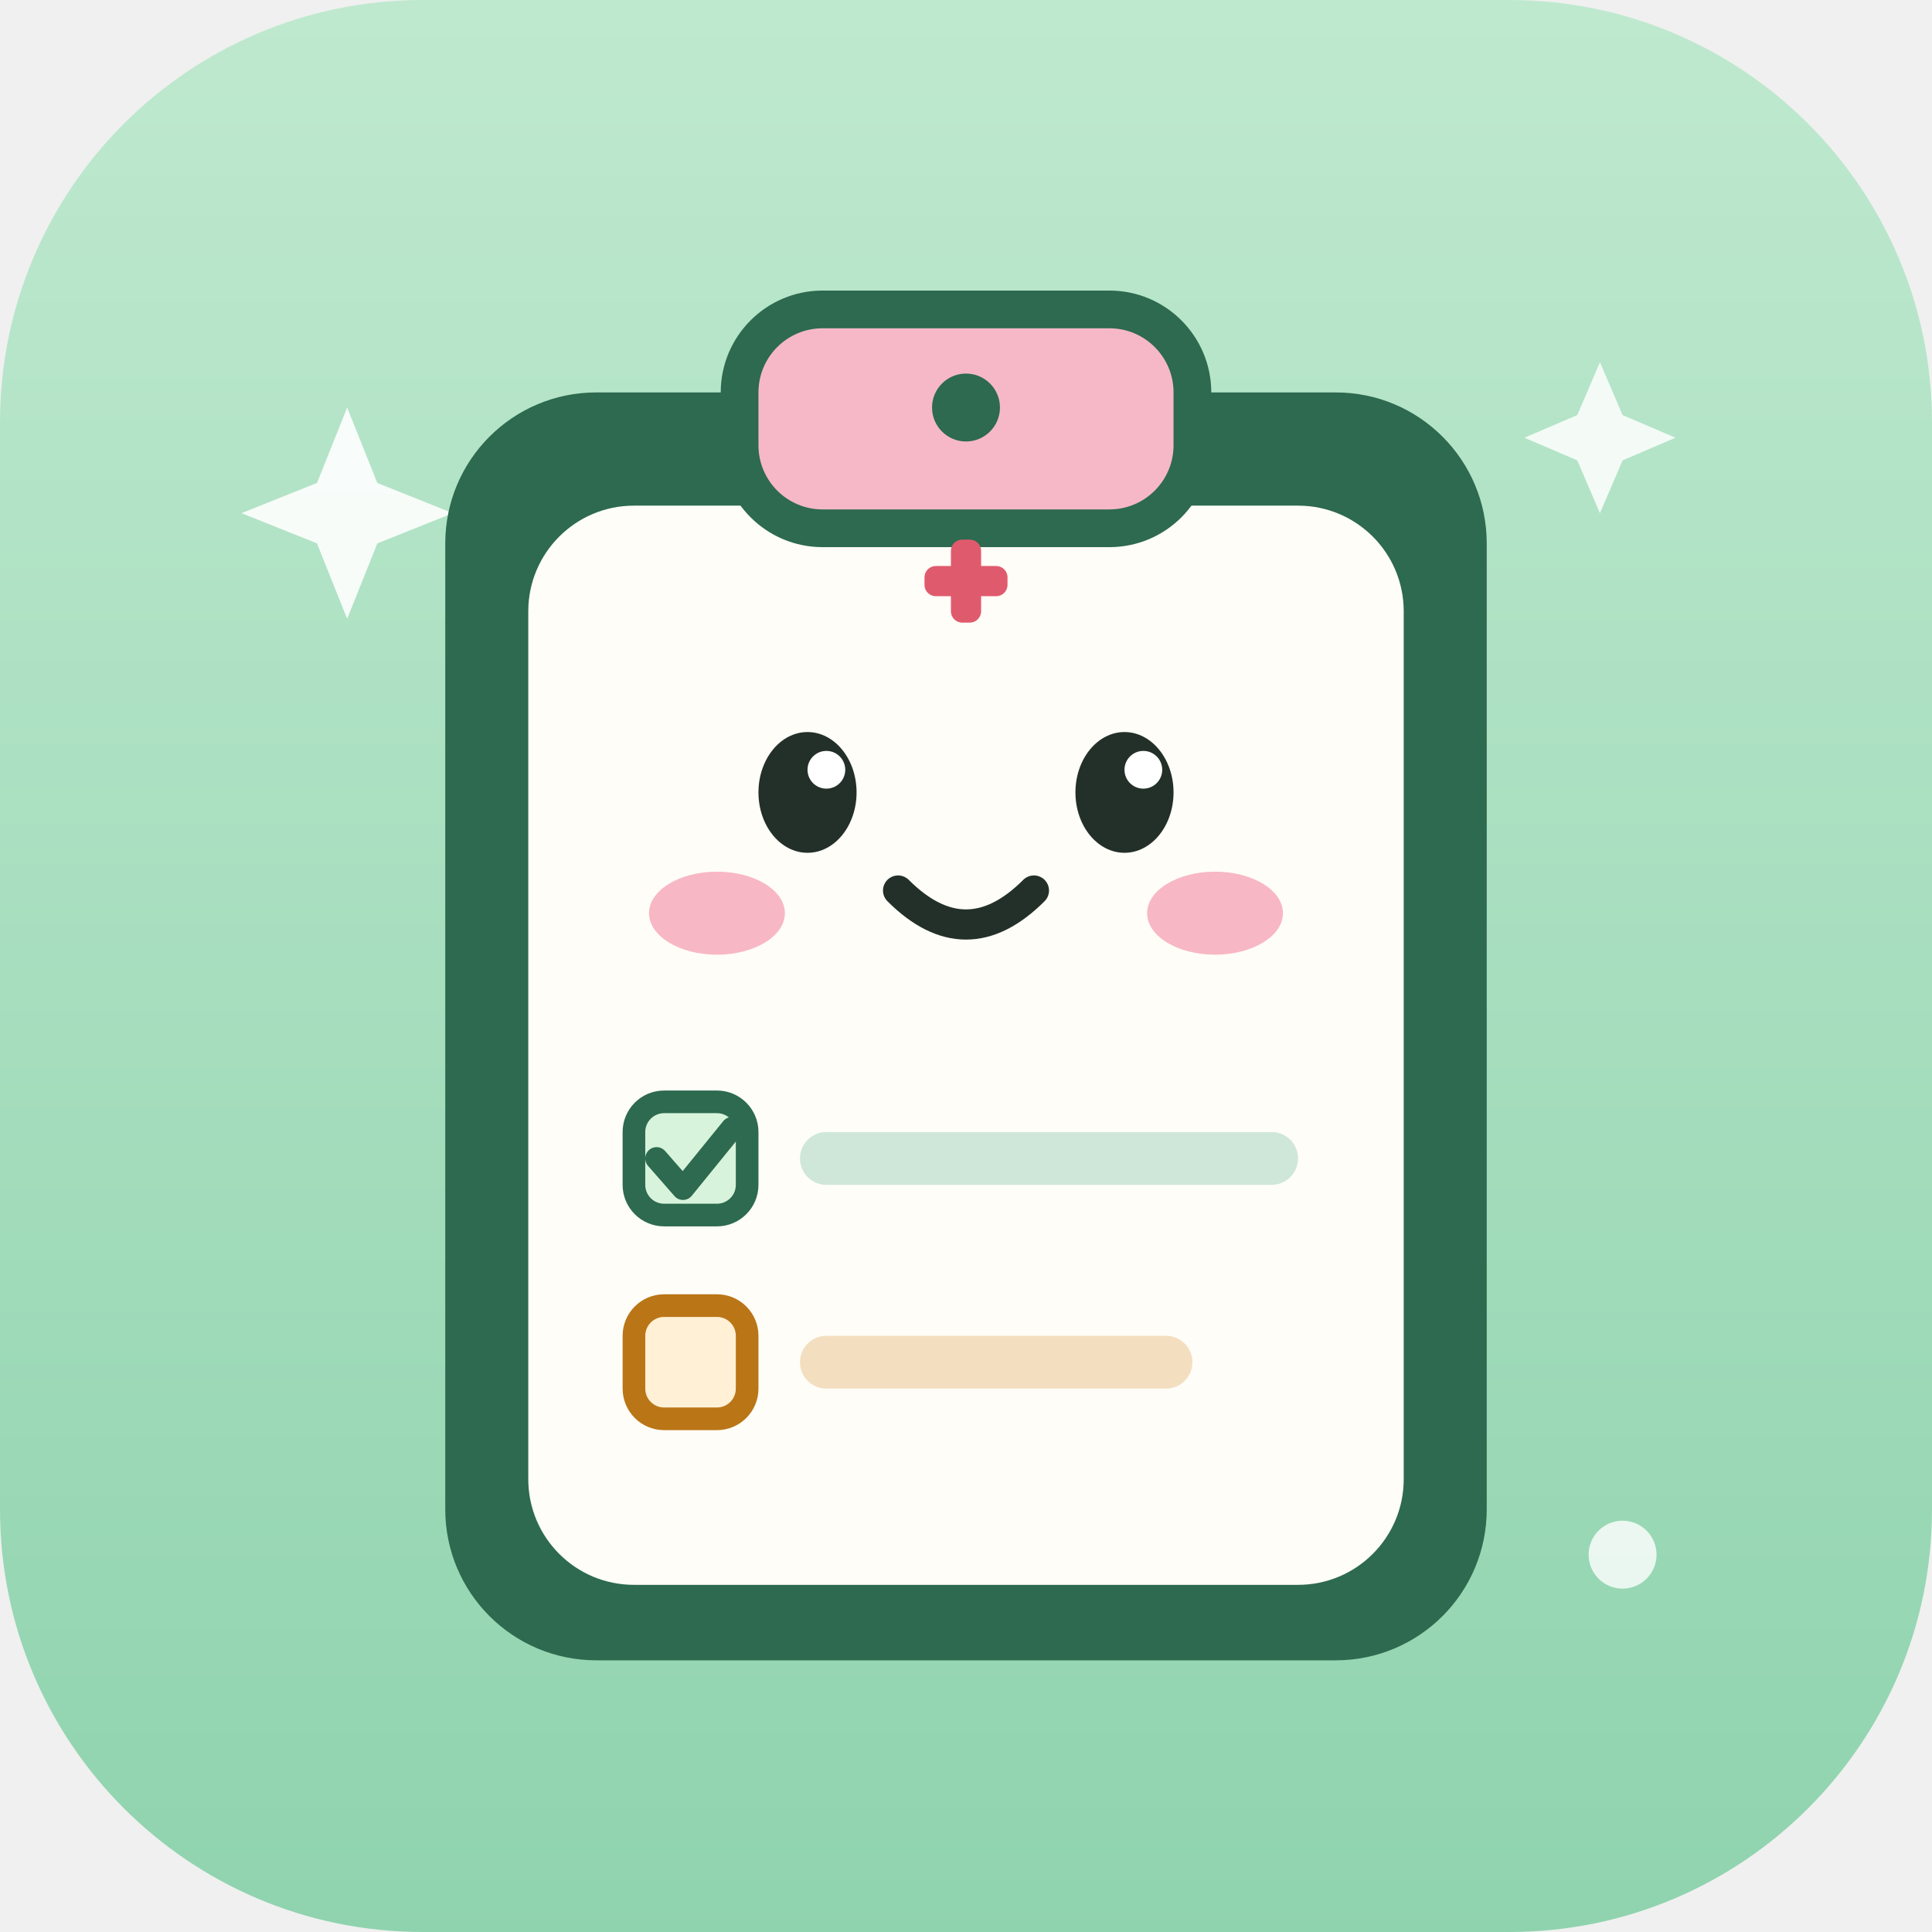
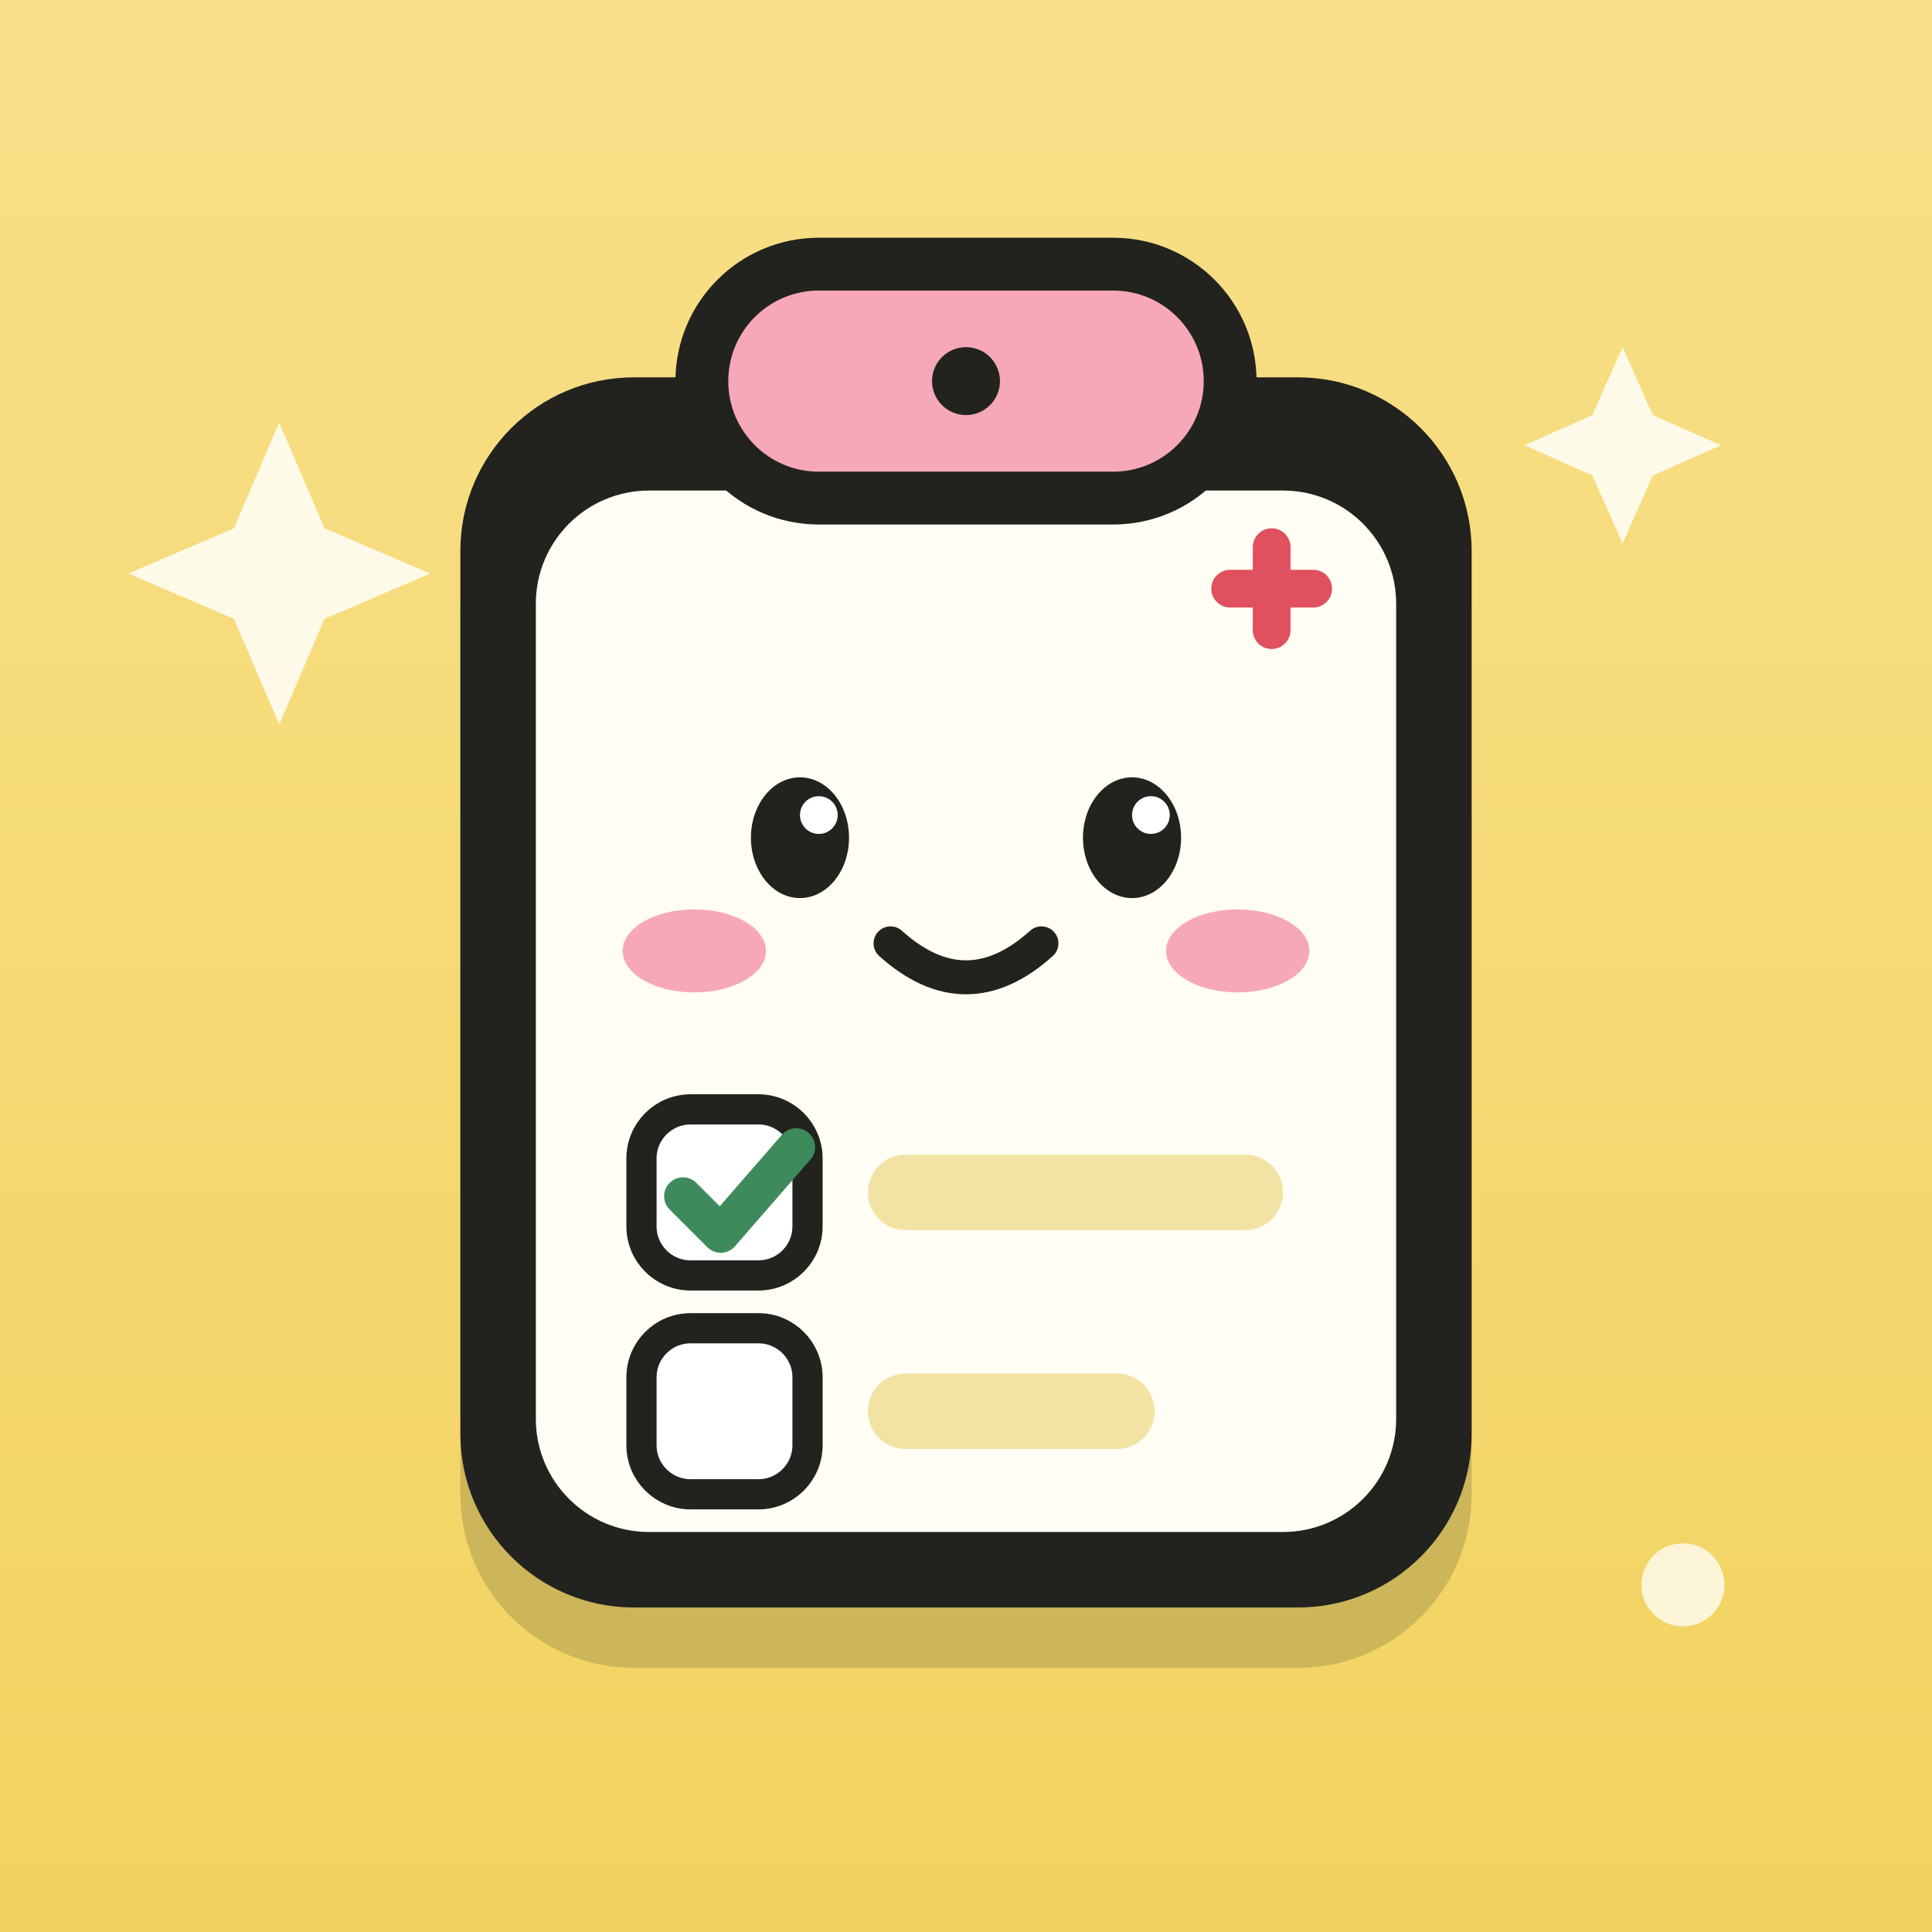
<svg xmlns="http://www.w3.org/2000/svg" viewBox="0 0 512 512">
  <defs>
-     <linearGradient id="bg" x1="0" y1="0" x2="0" y2="1">
-       <stop offset="0" stop-color="#bfe9cf" />
-       <stop offset="1" stop-color="#8fd3ae" />
+     <linearGradient id="g" x1="0" y1="0" x2="0" y2="1">
+       <stop offset="0" stop-color="#f8e08a" />
+       <stop offset="1" stop-color="#f2d35f" />
    </linearGradient>
  </defs>
-   <rect width="512" height="512" rx="112" fill="url(#bg)" />
-   <path d="M92 108l8 20 20 8-20 8-8 20-8-20-20-8 20-8z" fill="#fff" opacity=".9" />
-   <path d="M424 96l6 14 14 6-14 6-6 14-6-14-14-6 14-6z" fill="#fff" opacity=".85" />
-   <circle cx="430" cy="412" r="9" fill="#fff" opacity=".8" />
-   <rect x="118" y="104" width="276" height="336" rx="40" fill="#2d6a4f" />
-   <rect x="140" y="134" width="232" height="286" rx="28" fill="#fffdf7" />
-   <rect x="196" y="82" width="120" height="58" rx="22" fill="#f6b8c6" stroke="#2d6a4f" stroke-width="10" />
-   <circle cx="256" cy="108" r="9" fill="#2d6a4f" />
-   <rect x="168" y="292" width="30" height="30" rx="8" fill="#d8f3dc" stroke="#2d6a4f" stroke-width="6" />
-   <path d="M174 307l7 8 13-16" fill="none" stroke="#2d6a4f" stroke-width="6" stroke-linecap="round" stroke-linejoin="round" />
-   <rect x="212" y="300" width="132" height="14" rx="7" fill="#cfe7d8" />
-   <rect x="168" y="346" width="30" height="30" rx="8" fill="#fff0d6" stroke="#ba7517" stroke-width="6" />
-   <rect x="212" y="354" width="104" height="14" rx="7" fill="#f3dfc0" />
-   <ellipse cx="214" cy="210" rx="13" ry="16" fill="#23302a" />
-   <ellipse cx="298" cy="210" rx="13" ry="16" fill="#23302a" />
-   <circle cx="219" cy="204" r="5" fill="#fff" />
-   <circle cx="303" cy="204" r="5" fill="#fff" />
-   <ellipse cx="190" cy="242" rx="18" ry="11" fill="#f6a5b8" opacity=".8" />
-   <ellipse cx="322" cy="242" rx="18" ry="11" fill="#f6a5b8" opacity=".8" />
-   <path d="M238 236q18 18 36 0" fill="none" stroke="#23302a" stroke-width="8" stroke-linecap="round" />
-   <rect x="245" y="150" width="22" height="8" rx="3" fill="#e05a6d" />
-   <rect x="252" y="143" width="8" height="22" rx="3" fill="#e05a6d" />
+   <rect width="512" height="512" fill="url(#g)" />
+   <path d="M74 112l12 28 28 12-28 12-12 28-12-28-28-12 28-12z" fill="#fffdf4" opacity=".9" />
+   <path d="M430 92l8 18 18 8-18 8-8 18-8-18-18-8 18-8z" fill="#fffdf4" opacity=".9" />
+   <circle cx="446" cy="420" r="11" fill="#fffdf4" opacity=".8" />
+   <rect x="122" y="108" width="268" height="326" rx="46" fill="#22231f" transform="translate(0 8)" opacity=".18" />
+   <rect x="122" y="100" width="268" height="326" rx="46" fill="#22231f" />
+   <rect x="142" y="130" width="228" height="276" rx="30" fill="#fffdf4" />
+   <rect x="186" y="70" width="140" height="62" rx="31" fill="#f7a8b8" stroke="#22231f" stroke-width="14" />
+   <circle cx="256" cy="101" r="9" fill="#22231f" />
+   <ellipse cx="212" cy="222" rx="13" ry="16" fill="#22231f" />
+   <ellipse cx="300" cy="222" rx="13" ry="16" fill="#22231f" />
+   <circle cx="217" cy="216" r="5" fill="#fff" />
+   <circle cx="305" cy="216" r="5" fill="#fff" />
+   <ellipse cx="184" cy="252" rx="19" ry="11" fill="#f7a8b8" />
+   <ellipse cx="328" cy="252" rx="19" ry="11" fill="#f7a8b8" />
+   <path d="M236 250q20 18 40 0" fill="none" stroke="#22231f" stroke-width="9" stroke-linecap="round" />
+   <rect x="170" y="294" width="44" height="44" rx="13" fill="#fff" stroke="#22231f" stroke-width="8" />
+   <path d="M181 317l10 10 20-23" fill="none" stroke="#3f8a5c" stroke-width="10" stroke-linecap="round" stroke-linejoin="round" />
+   <rect x="230" y="306" width="110" height="20" rx="10" fill="#f2e3a5" />
+   <rect x="170" y="352" width="44" height="44" rx="13" fill="#fff" stroke="#22231f" stroke-width="8" />
+   <rect x="230" y="364" width="76" height="20" rx="10" fill="#f2e3a5" />
+   <path d="M330 152h22M341 141v22" stroke="#e0505f" stroke-width="10" stroke-linecap="round" transform="translate(-4 4)" />
</svg>
